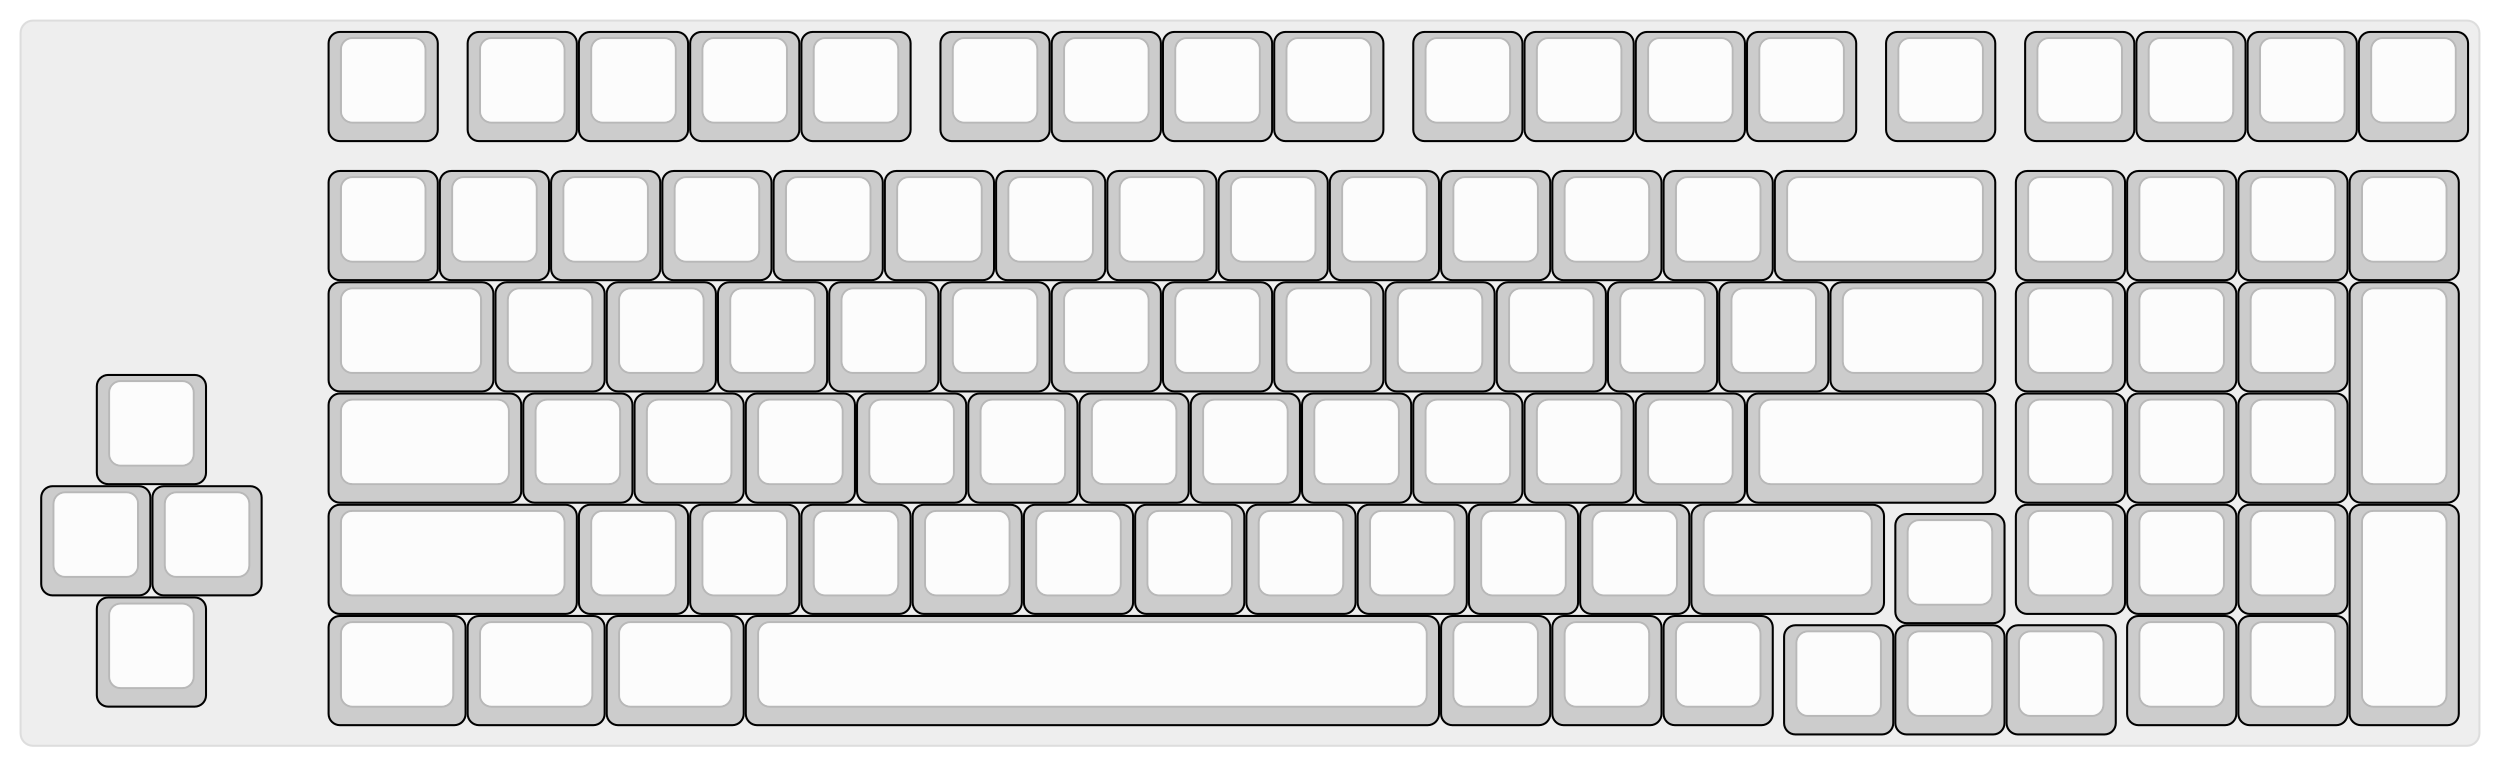
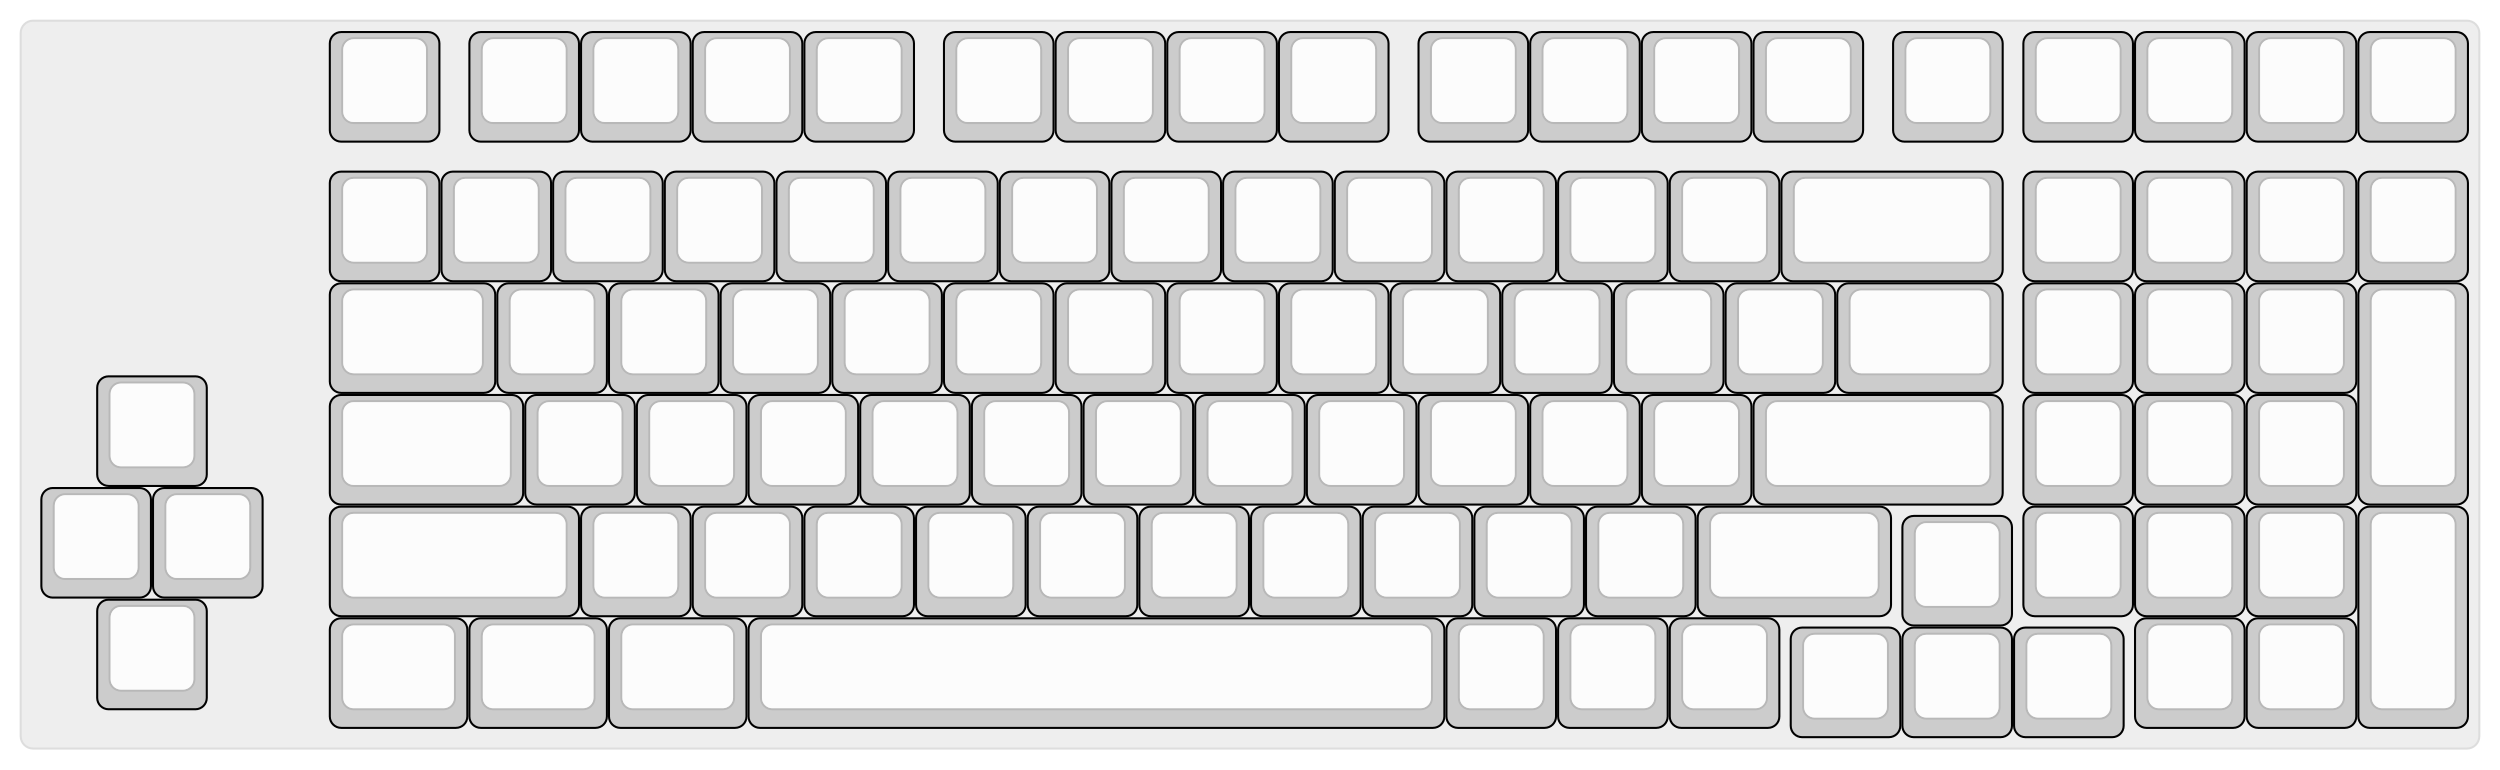
- <svg xmlns="http://www.w3.org/2000/svg" xmlns:xlink="http://www.w3.org/1999/xlink" width="1213.5px" height="371.998px" viewBox="0 0 1213.5 371.998">
+ <svg xmlns="http://www.w3.org/2000/svg" xmlns:xlink="http://www.w3.org/1999/xlink" width="1209.002px" height="371.998px" viewBox="0 0 1209.002 371.998">
  <style type="text/css">
    .keycap .border { stroke: black; stroke-width: 2; }
    .keycap .inner.border { stroke: rgba(0,0,0,.1); }
    </style>
  <defs>
    <linearGradient id="DCS">
      <stop offset="0%" stop-color="black" stop-opacity="0" />
      <stop offset="40%" stop-color="black" stop-opacity="0.1" />
      <stop offset="60%" stop-color="black" stop-opacity="0.1" />
      <stop offset="100%" stop-color="black" stop-opacity="0" />
    </linearGradient>
    <linearGradient id="SPACE" x1="0%" x2="0%" y1="0%" y2="100%">
      <stop offset="0%" stop-color="black" stop-opacity="0.1" />
      <stop offset="20%" stop-color="black" stop-opacity="0.0" />
      <stop offset="40%" stop-color="black" stop-opacity="0.0" />
      <stop offset="100%" stop-color="black" stop-opacity="0.1" />
    </linearGradient>
    <radialGradient id="DSA">
      <stop offset="0%" stop-color="black" stop-opacity="0.1" />
      <stop offset="10%" stop-color="black" stop-opacity="0.1" />
      <stop offset="100%" stop-color="black" stop-opacity="0" />
    </radialGradient>
    <radialGradient id="SA" xlink:href="#DSA" />
  </defs>
  <g transform="translate(10,10)">
-     <rect width="1193.5" height="351.998" stroke="#ddd" stroke-width="1" fill="#eeeeee" rx="6" />
+     <rect width="1189.002" height="351.998" stroke="#ddd" stroke-width="1" fill="#eeeeee" rx="6" />
    <g transform="translate(5,5)">
      <g class="  keycap">
        <rect x="145" y="1" width="52" height="52" rx="5" fill="#cccccc" class="outer border" />
        <rect x="145" y="1" width="52" height="52" rx="5" fill="#cccccc" />
        <rect x="151" y="4" width="40" height="40" rx="5" fill="#fcfcfc" class="inner border" />
        <rect x="151" y="4" width="40" height="40" rx="5" fill="#fcfcfc" />
      </g>
      <g class="  keycap">
        <rect x="212.5" y="1" width="52" height="52" rx="5" fill="#cccccc" class="outer border" />
        <rect x="212.5" y="1" width="52" height="52" rx="5" fill="#cccccc" />
        <rect x="218.5" y="4" width="40" height="40" rx="5" fill="#fcfcfc" class="inner border" />
        <rect x="218.5" y="4" width="40" height="40" rx="5" fill="#fcfcfc" />
      </g>
      <g class="  keycap">
        <rect x="266.5" y="1" width="52" height="52" rx="5" fill="#cccccc" class="outer border" />
        <rect x="266.5" y="1" width="52" height="52" rx="5" fill="#cccccc" />
        <rect x="272.5" y="4" width="40" height="40" rx="5" fill="#fcfcfc" class="inner border" />
        <rect x="272.5" y="4" width="40" height="40" rx="5" fill="#fcfcfc" />
      </g>
      <g class="  keycap">
        <rect x="320.5" y="1" width="52" height="52" rx="5" fill="#cccccc" class="outer border" />
        <rect x="320.5" y="1" width="52" height="52" rx="5" fill="#cccccc" />
        <rect x="326.5" y="4" width="40" height="40" rx="5" fill="#fcfcfc" class="inner border" />
        <rect x="326.5" y="4" width="40" height="40" rx="5" fill="#fcfcfc" />
      </g>
      <g class="  keycap">
        <rect x="374.5" y="1" width="52" height="52" rx="5" fill="#cccccc" class="outer border" />
        <rect x="374.5" y="1" width="52" height="52" rx="5" fill="#cccccc" />
        <rect x="380.5" y="4" width="40" height="40" rx="5" fill="#fcfcfc" class="inner border" />
        <rect x="380.5" y="4" width="40" height="40" rx="5" fill="#fcfcfc" />
      </g>
      <g class="  keycap">
        <rect x="442" y="1" width="52" height="52" rx="5" fill="#cccccc" class="outer border" />
        <rect x="442" y="1" width="52" height="52" rx="5" fill="#cccccc" />
        <rect x="448" y="4" width="40" height="40" rx="5" fill="#fcfcfc" class="inner border" />
        <rect x="448" y="4" width="40" height="40" rx="5" fill="#fcfcfc" />
      </g>
      <g class="  keycap">
        <rect x="496" y="1" width="52" height="52" rx="5" fill="#cccccc" class="outer border" />
        <rect x="496" y="1" width="52" height="52" rx="5" fill="#cccccc" />
        <rect x="502" y="4" width="40" height="40" rx="5" fill="#fcfcfc" class="inner border" />
        <rect x="502" y="4" width="40" height="40" rx="5" fill="#fcfcfc" />
      </g>
      <g class="  keycap">
        <rect x="550" y="1" width="52" height="52" rx="5" fill="#cccccc" class="outer border" />
        <rect x="550" y="1" width="52" height="52" rx="5" fill="#cccccc" />
        <rect x="556" y="4" width="40" height="40" rx="5" fill="#fcfcfc" class="inner border" />
        <rect x="556" y="4" width="40" height="40" rx="5" fill="#fcfcfc" />
      </g>
      <g class="  keycap">
        <rect x="604" y="1" width="52" height="52" rx="5" fill="#cccccc" class="outer border" />
        <rect x="604" y="1" width="52" height="52" rx="5" fill="#cccccc" />
        <rect x="610" y="4" width="40" height="40" rx="5" fill="#fcfcfc" class="inner border" />
        <rect x="610" y="4" width="40" height="40" rx="5" fill="#fcfcfc" />
      </g>
      <g class="  keycap">
        <rect x="671.5" y="1" width="52" height="52" rx="5" fill="#cccccc" class="outer border" />
        <rect x="671.5" y="1" width="52" height="52" rx="5" fill="#cccccc" />
        <rect x="677.5" y="4" width="40" height="40" rx="5" fill="#fcfcfc" class="inner border" />
        <rect x="677.5" y="4" width="40" height="40" rx="5" fill="#fcfcfc" />
      </g>
      <g class="  keycap">
        <rect x="725.5" y="1" width="52" height="52" rx="5" fill="#cccccc" class="outer border" />
        <rect x="725.5" y="1" width="52" height="52" rx="5" fill="#cccccc" />
        <rect x="731.5" y="4" width="40" height="40" rx="5" fill="#fcfcfc" class="inner border" />
        <rect x="731.5" y="4" width="40" height="40" rx="5" fill="#fcfcfc" />
      </g>
      <g class="  keycap">
        <rect x="779.5" y="1" width="52" height="52" rx="5" fill="#cccccc" class="outer border" />
        <rect x="779.5" y="1" width="52" height="52" rx="5" fill="#cccccc" />
        <rect x="785.5" y="4" width="40" height="40" rx="5" fill="#fcfcfc" class="inner border" />
        <rect x="785.5" y="4" width="40" height="40" rx="5" fill="#fcfcfc" />
      </g>
      <g class="  keycap">
        <rect x="833.5" y="1" width="52" height="52" rx="5" fill="#cccccc" class="outer border" />
        <rect x="833.5" y="1" width="52" height="52" rx="5" fill="#cccccc" />
        <rect x="839.5" y="4" width="40" height="40" rx="5" fill="#fcfcfc" class="inner border" />
        <rect x="839.5" y="4" width="40" height="40" rx="5" fill="#fcfcfc" />
      </g>
      <g class="  keycap">
        <rect x="901" y="1" width="52" height="52" rx="5" fill="#cccccc" class="outer border" />
        <rect x="901" y="1" width="52" height="52" rx="5" fill="#cccccc" />
        <rect x="907" y="4" width="40" height="40" rx="5" fill="#fcfcfc" class="inner border" />
        <rect x="907" y="4" width="40" height="40" rx="5" fill="#fcfcfc" />
      </g>
      <g class="  keycap">
-         <rect x="968.5" y="1" width="52" height="52" rx="5" fill="#cccccc" class="outer border" />
-         <rect x="968.5" y="1" width="52" height="52" rx="5" fill="#cccccc" />
-         <rect x="974.5" y="4" width="40" height="40" rx="5" fill="#fcfcfc" class="inner border" />
-         <rect x="974.5" y="4" width="40" height="40" rx="5" fill="#fcfcfc" />
-       </g>
-       <g class="  keycap">
-         <rect x="1022.5" y="1" width="52" height="52" rx="5" fill="#cccccc" class="outer border" />
-         <rect x="1022.5" y="1" width="52" height="52" rx="5" fill="#cccccc" />
-         <rect x="1028.5" y="4" width="40" height="40" rx="5" fill="#fcfcfc" class="inner border" />
-         <rect x="1028.5" y="4" width="40" height="40" rx="5" fill="#fcfcfc" />
-       </g>
-       <g class="  keycap">
-         <rect x="1076.5" y="1" width="52" height="52" rx="5" fill="#cccccc" class="outer border" />
-         <rect x="1076.5" y="1" width="52" height="52" rx="5" fill="#cccccc" />
-         <rect x="1082.5" y="4" width="40" height="40" rx="5" fill="#fcfcfc" class="inner border" />
-         <rect x="1082.5" y="4" width="40" height="40" rx="5" fill="#fcfcfc" />
-       </g>
-       <g class="  keycap">
-         <rect x="1130.5" y="1" width="52" height="52" rx="5" fill="#cccccc" class="outer border" />
-         <rect x="1130.5" y="1" width="52" height="52" rx="5" fill="#cccccc" />
-         <rect x="1136.5" y="4" width="40" height="40" rx="5" fill="#fcfcfc" class="inner border" />
-         <rect x="1136.5" y="4" width="40" height="40" rx="5" fill="#fcfcfc" />
+         <rect x="964.002" y="1" width="52" height="52" rx="5" fill="#cccccc" class="outer border" />
+         <rect x="964.002" y="1" width="52" height="52" rx="5" fill="#cccccc" />
+         <rect x="970.002" y="4" width="40" height="40" rx="5" fill="#fcfcfc" class="inner border" />
+         <rect x="970.002" y="4" width="40" height="40" rx="5" fill="#fcfcfc" />
+       </g>
+       <g class="  keycap">
+         <rect x="1018.002" y="1" width="52" height="52" rx="5" fill="#cccccc" class="outer border" />
+         <rect x="1018.002" y="1" width="52" height="52" rx="5" fill="#cccccc" />
+         <rect x="1024.002" y="4" width="40" height="40" rx="5" fill="#fcfcfc" class="inner border" />
+         <rect x="1024.002" y="4" width="40" height="40" rx="5" fill="#fcfcfc" />
+       </g>
+       <g class="  keycap">
+         <rect x="1072.002" y="1" width="52" height="52" rx="5" fill="#cccccc" class="outer border" />
+         <rect x="1072.002" y="1" width="52" height="52" rx="5" fill="#cccccc" />
+         <rect x="1078.002" y="4" width="40" height="40" rx="5" fill="#fcfcfc" class="inner border" />
+         <rect x="1078.002" y="4" width="40" height="40" rx="5" fill="#fcfcfc" />
+       </g>
+       <g class="  keycap">
+         <rect x="1126.002" y="1" width="52" height="52" rx="5" fill="#cccccc" class="outer border" />
+         <rect x="1126.002" y="1" width="52" height="52" rx="5" fill="#cccccc" />
+         <rect x="1132.002" y="4" width="40" height="40" rx="5" fill="#fcfcfc" class="inner border" />
+         <rect x="1132.002" y="4" width="40" height="40" rx="5" fill="#fcfcfc" />
      </g>
      <g class="  keycap">
        <rect x="145" y="68.5" width="52" height="52" rx="5" fill="#cccccc" class="outer border" />
        <rect x="145" y="68.5" width="52" height="52" rx="5" fill="#cccccc" />
        <rect x="151" y="71.5" width="40" height="40" rx="5" fill="#fcfcfc" class="inner border" />
        <rect x="151" y="71.5" width="40" height="40" rx="5" fill="#fcfcfc" />
      </g>
      <g class="  keycap">
        <rect x="199" y="68.5" width="52" height="52" rx="5" fill="#cccccc" class="outer border" />
        <rect x="199" y="68.5" width="52" height="52" rx="5" fill="#cccccc" />
        <rect x="205" y="71.5" width="40" height="40" rx="5" fill="#fcfcfc" class="inner border" />
        <rect x="205" y="71.5" width="40" height="40" rx="5" fill="#fcfcfc" />
      </g>
      <g class="  keycap">
        <rect x="253" y="68.5" width="52" height="52" rx="5" fill="#cccccc" class="outer border" />
        <rect x="253" y="68.5" width="52" height="52" rx="5" fill="#cccccc" />
        <rect x="259" y="71.5" width="40" height="40" rx="5" fill="#fcfcfc" class="inner border" />
        <rect x="259" y="71.5" width="40" height="40" rx="5" fill="#fcfcfc" />
      </g>
      <g class="  keycap">
        <rect x="307" y="68.5" width="52" height="52" rx="5" fill="#cccccc" class="outer border" />
        <rect x="307" y="68.5" width="52" height="52" rx="5" fill="#cccccc" />
        <rect x="313" y="71.5" width="40" height="40" rx="5" fill="#fcfcfc" class="inner border" />
        <rect x="313" y="71.5" width="40" height="40" rx="5" fill="#fcfcfc" />
      </g>
      <g class="  keycap">
        <rect x="361" y="68.5" width="52" height="52" rx="5" fill="#cccccc" class="outer border" />
        <rect x="361" y="68.5" width="52" height="52" rx="5" fill="#cccccc" />
        <rect x="367" y="71.5" width="40" height="40" rx="5" fill="#fcfcfc" class="inner border" />
        <rect x="367" y="71.5" width="40" height="40" rx="5" fill="#fcfcfc" />
      </g>
      <g class="  keycap">
        <rect x="415" y="68.5" width="52" height="52" rx="5" fill="#cccccc" class="outer border" />
        <rect x="415" y="68.5" width="52" height="52" rx="5" fill="#cccccc" />
        <rect x="421" y="71.5" width="40" height="40" rx="5" fill="#fcfcfc" class="inner border" />
        <rect x="421" y="71.5" width="40" height="40" rx="5" fill="#fcfcfc" />
      </g>
      <g class="  keycap">
        <rect x="469" y="68.5" width="52" height="52" rx="5" fill="#cccccc" class="outer border" />
        <rect x="469" y="68.5" width="52" height="52" rx="5" fill="#cccccc" />
        <rect x="475" y="71.5" width="40" height="40" rx="5" fill="#fcfcfc" class="inner border" />
        <rect x="475" y="71.5" width="40" height="40" rx="5" fill="#fcfcfc" />
      </g>
      <g class="  keycap">
        <rect x="523" y="68.5" width="52" height="52" rx="5" fill="#cccccc" class="outer border" />
        <rect x="523" y="68.5" width="52" height="52" rx="5" fill="#cccccc" />
        <rect x="529" y="71.5" width="40" height="40" rx="5" fill="#fcfcfc" class="inner border" />
        <rect x="529" y="71.5" width="40" height="40" rx="5" fill="#fcfcfc" />
      </g>
      <g class="  keycap">
        <rect x="577" y="68.5" width="52" height="52" rx="5" fill="#cccccc" class="outer border" />
        <rect x="577" y="68.5" width="52" height="52" rx="5" fill="#cccccc" />
        <rect x="583" y="71.5" width="40" height="40" rx="5" fill="#fcfcfc" class="inner border" />
        <rect x="583" y="71.5" width="40" height="40" rx="5" fill="#fcfcfc" />
      </g>
      <g class="  keycap">
        <rect x="631" y="68.5" width="52" height="52" rx="5" fill="#cccccc" class="outer border" />
        <rect x="631" y="68.5" width="52" height="52" rx="5" fill="#cccccc" />
        <rect x="637" y="71.5" width="40" height="40" rx="5" fill="#fcfcfc" class="inner border" />
        <rect x="637" y="71.5" width="40" height="40" rx="5" fill="#fcfcfc" />
      </g>
      <g class="  keycap">
        <rect x="685" y="68.5" width="52" height="52" rx="5" fill="#cccccc" class="outer border" />
        <rect x="685" y="68.5" width="52" height="52" rx="5" fill="#cccccc" />
        <rect x="691" y="71.5" width="40" height="40" rx="5" fill="#fcfcfc" class="inner border" />
        <rect x="691" y="71.5" width="40" height="40" rx="5" fill="#fcfcfc" />
      </g>
      <g class="  keycap">
        <rect x="739" y="68.5" width="52" height="52" rx="5" fill="#cccccc" class="outer border" />
        <rect x="739" y="68.5" width="52" height="52" rx="5" fill="#cccccc" />
        <rect x="745" y="71.5" width="40" height="40" rx="5" fill="#fcfcfc" class="inner border" />
        <rect x="745" y="71.5" width="40" height="40" rx="5" fill="#fcfcfc" />
      </g>
      <g class="  keycap">
        <rect x="793" y="68.5" width="52" height="52" rx="5" fill="#cccccc" class="outer border" />
        <rect x="793" y="68.5" width="52" height="52" rx="5" fill="#cccccc" />
        <rect x="799" y="71.5" width="40" height="40" rx="5" fill="#fcfcfc" class="inner border" />
        <rect x="799" y="71.5" width="40" height="40" rx="5" fill="#fcfcfc" />
      </g>
      <g class="  keycap">
        <rect x="847" y="68.5" width="106" height="52" rx="5" fill="#cccccc" class="outer border" />
        <rect x="847" y="68.5" width="106" height="52" rx="5" fill="#cccccc" />
        <rect x="853" y="71.5" width="94" height="40" rx="5" fill="#fcfcfc" class="inner border" />
        <rect x="853" y="71.5" width="94" height="40" rx="5" fill="#fcfcfc" />
      </g>
      <g class="  keycap">
        <rect x="964.002" y="68.5" width="52" height="52" rx="5" fill="#cccccc" class="outer border" />
        <rect x="964.002" y="68.5" width="52" height="52" rx="5" fill="#cccccc" />
        <rect x="970.002" y="71.5" width="40" height="40" rx="5" fill="#fcfcfc" class="inner border" />
        <rect x="970.002" y="71.5" width="40" height="40" rx="5" fill="#fcfcfc" />
      </g>
      <g class="  keycap">
        <rect x="1018.002" y="68.5" width="52" height="52" rx="5" fill="#cccccc" class="outer border" />
        <rect x="1018.002" y="68.5" width="52" height="52" rx="5" fill="#cccccc" />
        <rect x="1024.002" y="71.5" width="40" height="40" rx="5" fill="#fcfcfc" class="inner border" />
        <rect x="1024.002" y="71.5" width="40" height="40" rx="5" fill="#fcfcfc" />
      </g>
      <g class="  keycap">
        <rect x="1072.002" y="68.5" width="52" height="52" rx="5" fill="#cccccc" class="outer border" />
        <rect x="1072.002" y="68.5" width="52" height="52" rx="5" fill="#cccccc" />
        <rect x="1078.002" y="71.5" width="40" height="40" rx="5" fill="#fcfcfc" class="inner border" />
        <rect x="1078.002" y="71.5" width="40" height="40" rx="5" fill="#fcfcfc" />
      </g>
      <g class="  keycap">
        <rect x="1126.002" y="68.5" width="52" height="52" rx="5" fill="#cccccc" class="outer border" />
        <rect x="1126.002" y="68.5" width="52" height="52" rx="5" fill="#cccccc" />
        <rect x="1132.002" y="71.5" width="40" height="40" rx="5" fill="#fcfcfc" class="inner border" />
        <rect x="1132.002" y="71.5" width="40" height="40" rx="5" fill="#fcfcfc" />
      </g>
      <g class="  keycap">
        <rect x="145" y="122.5" width="79" height="52" rx="5" fill="#cccccc" class="outer border" />
        <rect x="145" y="122.5" width="79" height="52" rx="5" fill="#cccccc" />
        <rect x="151" y="125.5" width="67" height="40" rx="5" fill="#fcfcfc" class="inner border" />
        <rect x="151" y="125.5" width="67" height="40" rx="5" fill="#fcfcfc" />
      </g>
      <g class="  keycap">
        <rect x="226" y="122.5" width="52" height="52" rx="5" fill="#cccccc" class="outer border" />
        <rect x="226" y="122.5" width="52" height="52" rx="5" fill="#cccccc" />
        <rect x="232" y="125.5" width="40" height="40" rx="5" fill="#fcfcfc" class="inner border" />
        <rect x="232" y="125.5" width="40" height="40" rx="5" fill="#fcfcfc" />
      </g>
      <g class="  keycap">
        <rect x="280" y="122.5" width="52" height="52" rx="5" fill="#cccccc" class="outer border" />
        <rect x="280" y="122.5" width="52" height="52" rx="5" fill="#cccccc" />
        <rect x="286" y="125.5" width="40" height="40" rx="5" fill="#fcfcfc" class="inner border" />
        <rect x="286" y="125.5" width="40" height="40" rx="5" fill="#fcfcfc" />
      </g>
      <g class="  keycap">
        <rect x="334" y="122.5" width="52" height="52" rx="5" fill="#cccccc" class="outer border" />
        <rect x="334" y="122.5" width="52" height="52" rx="5" fill="#cccccc" />
        <rect x="340" y="125.5" width="40" height="40" rx="5" fill="#fcfcfc" class="inner border" />
        <rect x="340" y="125.5" width="40" height="40" rx="5" fill="#fcfcfc" />
      </g>
      <g class="  keycap">
        <rect x="388" y="122.5" width="52" height="52" rx="5" fill="#cccccc" class="outer border" />
        <rect x="388" y="122.5" width="52" height="52" rx="5" fill="#cccccc" />
        <rect x="394" y="125.5" width="40" height="40" rx="5" fill="#fcfcfc" class="inner border" />
        <rect x="394" y="125.5" width="40" height="40" rx="5" fill="#fcfcfc" />
      </g>
      <g class="  keycap">
        <rect x="442" y="122.5" width="52" height="52" rx="5" fill="#cccccc" class="outer border" />
        <rect x="442" y="122.5" width="52" height="52" rx="5" fill="#cccccc" />
        <rect x="448" y="125.5" width="40" height="40" rx="5" fill="#fcfcfc" class="inner border" />
        <rect x="448" y="125.5" width="40" height="40" rx="5" fill="#fcfcfc" />
      </g>
      <g class="  keycap">
        <rect x="496" y="122.5" width="52" height="52" rx="5" fill="#cccccc" class="outer border" />
        <rect x="496" y="122.5" width="52" height="52" rx="5" fill="#cccccc" />
        <rect x="502" y="125.5" width="40" height="40" rx="5" fill="#fcfcfc" class="inner border" />
        <rect x="502" y="125.5" width="40" height="40" rx="5" fill="#fcfcfc" />
      </g>
      <g class="  keycap">
        <rect x="550" y="122.5" width="52" height="52" rx="5" fill="#cccccc" class="outer border" />
        <rect x="550" y="122.5" width="52" height="52" rx="5" fill="#cccccc" />
        <rect x="556" y="125.5" width="40" height="40" rx="5" fill="#fcfcfc" class="inner border" />
        <rect x="556" y="125.5" width="40" height="40" rx="5" fill="#fcfcfc" />
      </g>
      <g class="  keycap">
        <rect x="604" y="122.5" width="52" height="52" rx="5" fill="#cccccc" class="outer border" />
        <rect x="604" y="122.5" width="52" height="52" rx="5" fill="#cccccc" />
        <rect x="610" y="125.5" width="40" height="40" rx="5" fill="#fcfcfc" class="inner border" />
        <rect x="610" y="125.5" width="40" height="40" rx="5" fill="#fcfcfc" />
      </g>
      <g class="  keycap">
        <rect x="658" y="122.5" width="52" height="52" rx="5" fill="#cccccc" class="outer border" />
        <rect x="658" y="122.5" width="52" height="52" rx="5" fill="#cccccc" />
        <rect x="664" y="125.5" width="40" height="40" rx="5" fill="#fcfcfc" class="inner border" />
        <rect x="664" y="125.5" width="40" height="40" rx="5" fill="#fcfcfc" />
      </g>
      <g class="  keycap">
        <rect x="712" y="122.5" width="52" height="52" rx="5" fill="#cccccc" class="outer border" />
        <rect x="712" y="122.5" width="52" height="52" rx="5" fill="#cccccc" />
        <rect x="718" y="125.5" width="40" height="40" rx="5" fill="#fcfcfc" class="inner border" />
        <rect x="718" y="125.5" width="40" height="40" rx="5" fill="#fcfcfc" />
      </g>
      <g class="  keycap">
        <rect x="766" y="122.5" width="52" height="52" rx="5" fill="#cccccc" class="outer border" />
        <rect x="766" y="122.5" width="52" height="52" rx="5" fill="#cccccc" />
        <rect x="772" y="125.5" width="40" height="40" rx="5" fill="#fcfcfc" class="inner border" />
        <rect x="772" y="125.5" width="40" height="40" rx="5" fill="#fcfcfc" />
      </g>
      <g class="  keycap">
        <rect x="820" y="122.5" width="52" height="52" rx="5" fill="#cccccc" class="outer border" />
        <rect x="820" y="122.5" width="52" height="52" rx="5" fill="#cccccc" />
        <rect x="826" y="125.5" width="40" height="40" rx="5" fill="#fcfcfc" class="inner border" />
        <rect x="826" y="125.5" width="40" height="40" rx="5" fill="#fcfcfc" />
      </g>
      <g class="  keycap">
        <rect x="874" y="122.5" width="79" height="52" rx="5" fill="#cccccc" class="outer border" />
        <rect x="874" y="122.5" width="79" height="52" rx="5" fill="#cccccc" />
        <rect x="880" y="125.5" width="67" height="40" rx="5" fill="#fcfcfc" class="inner border" />
        <rect x="880" y="125.5" width="67" height="40" rx="5" fill="#fcfcfc" />
      </g>
      <g class="  keycap">
        <rect x="964.002" y="122.5" width="52" height="52" rx="5" fill="#cccccc" class="outer border" />
        <rect x="964.002" y="122.5" width="52" height="52" rx="5" fill="#cccccc" />
        <rect x="970.002" y="125.5" width="40" height="40" rx="5" fill="#fcfcfc" class="inner border" />
        <rect x="970.002" y="125.5" width="40" height="40" rx="5" fill="#fcfcfc" />
      </g>
      <g class="  keycap">
        <rect x="1018.002" y="122.5" width="52" height="52" rx="5" fill="#cccccc" class="outer border" />
        <rect x="1018.002" y="122.5" width="52" height="52" rx="5" fill="#cccccc" />
        <rect x="1024.002" y="125.5" width="40" height="40" rx="5" fill="#fcfcfc" class="inner border" />
        <rect x="1024.002" y="125.5" width="40" height="40" rx="5" fill="#fcfcfc" />
      </g>
      <g class="  keycap">
        <rect x="1072.002" y="122.5" width="52" height="52" rx="5" fill="#cccccc" class="outer border" />
        <rect x="1072.002" y="122.5" width="52" height="52" rx="5" fill="#cccccc" />
        <rect x="1078.002" y="125.5" width="40" height="40" rx="5" fill="#fcfcfc" class="inner border" />
        <rect x="1078.002" y="125.5" width="40" height="40" rx="5" fill="#fcfcfc" />
      </g>
      <g class="  keycap">
        <rect x="1126.002" y="122.5" width="52" height="106" rx="5" fill="#cccccc" class="outer border" />
        <rect x="1126.002" y="122.5" width="52" height="106" rx="5" fill="#cccccc" />
        <rect x="1132.002" y="125.5" width="40" height="94" rx="5" fill="#fcfcfc" class="inner border" />
        <rect x="1132.002" y="125.5" width="40" height="94" rx="5" fill="#fcfcfc" />
      </g>
      <g class="  keycap">
        <rect x="32.5" y="167.5" width="52" height="52" rx="5" fill="#cccccc" class="outer border" />
        <rect x="32.5" y="167.5" width="52" height="52" rx="5" fill="#cccccc" />
        <rect x="38.5" y="170.5" width="40" height="40" rx="5" fill="#fcfcfc" class="inner border" />
        <rect x="38.5" y="170.5" width="40" height="40" rx="5" fill="#fcfcfc" />
      </g>
      <g class="  keycap">
        <rect x="145" y="176.5" width="92.5" height="52" rx="5" fill="#cccccc" class="outer border" />
        <rect x="145" y="176.5" width="92.5" height="52" rx="5" fill="#cccccc" />
        <rect x="151" y="179.5" width="80.5" height="40" rx="5" fill="#fcfcfc" class="inner border" />
        <rect x="151" y="179.5" width="80.5" height="40" rx="5" fill="#fcfcfc" />
      </g>
      <g class="  keycap">
        <rect x="239.5" y="176.5" width="52" height="52" rx="5" fill="#cccccc" class="outer border" />
        <rect x="239.5" y="176.5" width="52" height="52" rx="5" fill="#cccccc" />
        <rect x="245.5" y="179.5" width="40" height="40" rx="5" fill="#fcfcfc" class="inner border" />
        <rect x="245.5" y="179.5" width="40" height="40" rx="5" fill="#fcfcfc" />
      </g>
      <g class="  keycap">
        <rect x="293.5" y="176.5" width="52" height="52" rx="5" fill="#cccccc" class="outer border" />
        <rect x="293.5" y="176.5" width="52" height="52" rx="5" fill="#cccccc" />
        <rect x="299.5" y="179.5" width="40" height="40" rx="5" fill="#fcfcfc" class="inner border" />
        <rect x="299.5" y="179.5" width="40" height="40" rx="5" fill="#fcfcfc" />
      </g>
      <g class="  keycap">
        <rect x="347.5" y="176.5" width="52" height="52" rx="5" fill="#cccccc" class="outer border" />
        <rect x="347.5" y="176.5" width="52" height="52" rx="5" fill="#cccccc" />
        <rect x="353.5" y="179.5" width="40" height="40" rx="5" fill="#fcfcfc" class="inner border" />
        <rect x="353.5" y="179.5" width="40" height="40" rx="5" fill="#fcfcfc" />
      </g>
      <g class="  keycap">
        <rect x="401.5" y="176.5" width="52" height="52" rx="5" fill="#cccccc" class="outer border" />
        <rect x="401.5" y="176.5" width="52" height="52" rx="5" fill="#cccccc" />
        <rect x="407.5" y="179.5" width="40" height="40" rx="5" fill="#fcfcfc" class="inner border" />
        <rect x="407.5" y="179.5" width="40" height="40" rx="5" fill="#fcfcfc" />
      </g>
      <g class="  keycap">
        <rect x="455.5" y="176.5" width="52" height="52" rx="5" fill="#cccccc" class="outer border" />
        <rect x="455.5" y="176.5" width="52" height="52" rx="5" fill="#cccccc" />
        <rect x="461.5" y="179.5" width="40" height="40" rx="5" fill="#fcfcfc" class="inner border" />
        <rect x="461.5" y="179.5" width="40" height="40" rx="5" fill="#fcfcfc" />
      </g>
      <g class="  keycap">
        <rect x="509.5" y="176.5" width="52" height="52" rx="5" fill="#cccccc" class="outer border" />
        <rect x="509.5" y="176.5" width="52" height="52" rx="5" fill="#cccccc" />
        <rect x="515.5" y="179.5" width="40" height="40" rx="5" fill="#fcfcfc" class="inner border" />
        <rect x="515.5" y="179.5" width="40" height="40" rx="5" fill="#fcfcfc" />
      </g>
      <g class="  keycap">
        <rect x="563.5" y="176.5" width="52" height="52" rx="5" fill="#cccccc" class="outer border" />
        <rect x="563.5" y="176.5" width="52" height="52" rx="5" fill="#cccccc" />
        <rect x="569.5" y="179.5" width="40" height="40" rx="5" fill="#fcfcfc" class="inner border" />
        <rect x="569.5" y="179.5" width="40" height="40" rx="5" fill="#fcfcfc" />
      </g>
      <g class="  keycap">
        <rect x="617.5" y="176.5" width="52" height="52" rx="5" fill="#cccccc" class="outer border" />
        <rect x="617.5" y="176.5" width="52" height="52" rx="5" fill="#cccccc" />
        <rect x="623.5" y="179.5" width="40" height="40" rx="5" fill="#fcfcfc" class="inner border" />
        <rect x="623.5" y="179.5" width="40" height="40" rx="5" fill="#fcfcfc" />
      </g>
      <g class="  keycap">
        <rect x="671.5" y="176.5" width="52" height="52" rx="5" fill="#cccccc" class="outer border" />
        <rect x="671.5" y="176.5" width="52" height="52" rx="5" fill="#cccccc" />
        <rect x="677.5" y="179.5" width="40" height="40" rx="5" fill="#fcfcfc" class="inner border" />
        <rect x="677.5" y="179.5" width="40" height="40" rx="5" fill="#fcfcfc" />
      </g>
      <g class="  keycap">
        <rect x="725.5" y="176.5" width="52" height="52" rx="5" fill="#cccccc" class="outer border" />
        <rect x="725.5" y="176.5" width="52" height="52" rx="5" fill="#cccccc" />
        <rect x="731.5" y="179.5" width="40" height="40" rx="5" fill="#fcfcfc" class="inner border" />
        <rect x="731.5" y="179.5" width="40" height="40" rx="5" fill="#fcfcfc" />
      </g>
      <g class="  keycap">
        <rect x="779.5" y="176.5" width="52" height="52" rx="5" fill="#cccccc" class="outer border" />
        <rect x="779.5" y="176.5" width="52" height="52" rx="5" fill="#cccccc" />
        <rect x="785.5" y="179.5" width="40" height="40" rx="5" fill="#fcfcfc" class="inner border" />
        <rect x="785.5" y="179.5" width="40" height="40" rx="5" fill="#fcfcfc" />
      </g>
      <g class="  keycap">
        <rect x="833.5" y="176.5" width="119.5" height="52" rx="5" fill="#cccccc" class="outer border" />
        <rect x="833.5" y="176.5" width="119.5" height="52" rx="5" fill="#cccccc" />
        <rect x="839.5" y="179.5" width="107.5" height="40" rx="5" fill="#fcfcfc" class="inner border" />
        <rect x="839.5" y="179.5" width="107.5" height="40" rx="5" fill="#fcfcfc" />
      </g>
      <g class="  keycap">
        <rect x="964.002" y="176.5" width="52" height="52" rx="5" fill="#cccccc" class="outer border" />
        <rect x="964.002" y="176.5" width="52" height="52" rx="5" fill="#cccccc" />
        <rect x="970.002" y="179.5" width="40" height="40" rx="5" fill="#fcfcfc" class="inner border" />
        <rect x="970.002" y="179.5" width="40" height="40" rx="5" fill="#fcfcfc" />
      </g>
      <g class="  keycap">
        <rect x="1018.002" y="176.5" width="52" height="52" rx="5" fill="#cccccc" class="outer border" />
        <rect x="1018.002" y="176.5" width="52" height="52" rx="5" fill="#cccccc" />
        <rect x="1024.002" y="179.5" width="40" height="40" rx="5" fill="#fcfcfc" class="inner border" />
        <rect x="1024.002" y="179.5" width="40" height="40" rx="5" fill="#fcfcfc" />
      </g>
      <g class="  keycap">
        <rect x="1072.002" y="176.5" width="52" height="52" rx="5" fill="#cccccc" class="outer border" />
        <rect x="1072.002" y="176.5" width="52" height="52" rx="5" fill="#cccccc" />
        <rect x="1078.002" y="179.5" width="40" height="40" rx="5" fill="#fcfcfc" class="inner border" />
        <rect x="1078.002" y="179.5" width="40" height="40" rx="5" fill="#fcfcfc" />
      </g>
      <g class="  keycap">
        <rect x="5.5" y="221.5" width="52" height="52" rx="5" fill="#cccccc" class="outer border" />
        <rect x="5.5" y="221.5" width="52" height="52" rx="5" fill="#cccccc" />
        <rect x="11.5" y="224.5" width="40" height="40" rx="5" fill="#fcfcfc" class="inner border" />
        <rect x="11.5" y="224.5" width="40" height="40" rx="5" fill="#fcfcfc" />
      </g>
      <g class="  keycap">
        <rect x="59.5" y="221.5" width="52" height="52" rx="5" fill="#cccccc" class="outer border" />
        <rect x="59.5" y="221.5" width="52" height="52" rx="5" fill="#cccccc" />
        <rect x="65.5" y="224.5" width="40" height="40" rx="5" fill="#fcfcfc" class="inner border" />
        <rect x="65.5" y="224.5" width="40" height="40" rx="5" fill="#fcfcfc" />
      </g>
      <g class="  keycap">
        <rect x="145" y="230.5" width="119.5" height="52" rx="5" fill="#cccccc" class="outer border" />
        <rect x="145" y="230.5" width="119.5" height="52" rx="5" fill="#cccccc" />
        <rect x="151" y="233.5" width="107.5" height="40" rx="5" fill="#fcfcfc" class="inner border" />
        <rect x="151" y="233.5" width="107.5" height="40" rx="5" fill="#fcfcfc" />
      </g>
      <g class="  keycap">
        <rect x="266.5" y="230.5" width="52" height="52" rx="5" fill="#cccccc" class="outer border" />
        <rect x="266.5" y="230.5" width="52" height="52" rx="5" fill="#cccccc" />
        <rect x="272.5" y="233.5" width="40" height="40" rx="5" fill="#fcfcfc" class="inner border" />
        <rect x="272.5" y="233.5" width="40" height="40" rx="5" fill="#fcfcfc" />
      </g>
      <g class="  keycap">
        <rect x="320.5" y="230.5" width="52" height="52" rx="5" fill="#cccccc" class="outer border" />
        <rect x="320.5" y="230.5" width="52" height="52" rx="5" fill="#cccccc" />
        <rect x="326.5" y="233.5" width="40" height="40" rx="5" fill="#fcfcfc" class="inner border" />
        <rect x="326.5" y="233.5" width="40" height="40" rx="5" fill="#fcfcfc" />
      </g>
      <g class="  keycap">
        <rect x="374.5" y="230.5" width="52" height="52" rx="5" fill="#cccccc" class="outer border" />
        <rect x="374.5" y="230.5" width="52" height="52" rx="5" fill="#cccccc" />
        <rect x="380.5" y="233.5" width="40" height="40" rx="5" fill="#fcfcfc" class="inner border" />
        <rect x="380.5" y="233.5" width="40" height="40" rx="5" fill="#fcfcfc" />
      </g>
      <g class="  keycap">
        <rect x="428.5" y="230.5" width="52" height="52" rx="5" fill="#cccccc" class="outer border" />
        <rect x="428.5" y="230.5" width="52" height="52" rx="5" fill="#cccccc" />
        <rect x="434.5" y="233.5" width="40" height="40" rx="5" fill="#fcfcfc" class="inner border" />
        <rect x="434.5" y="233.5" width="40" height="40" rx="5" fill="#fcfcfc" />
      </g>
      <g class="  keycap">
        <rect x="482.5" y="230.5" width="52" height="52" rx="5" fill="#cccccc" class="outer border" />
        <rect x="482.5" y="230.5" width="52" height="52" rx="5" fill="#cccccc" />
        <rect x="488.5" y="233.5" width="40" height="40" rx="5" fill="#fcfcfc" class="inner border" />
        <rect x="488.5" y="233.5" width="40" height="40" rx="5" fill="#fcfcfc" />
      </g>
      <g class="  keycap">
        <rect x="536.5" y="230.5" width="52" height="52" rx="5" fill="#cccccc" class="outer border" />
        <rect x="536.5" y="230.5" width="52" height="52" rx="5" fill="#cccccc" />
        <rect x="542.5" y="233.5" width="40" height="40" rx="5" fill="#fcfcfc" class="inner border" />
        <rect x="542.5" y="233.5" width="40" height="40" rx="5" fill="#fcfcfc" />
      </g>
      <g class="  keycap">
        <rect x="590.5" y="230.5" width="52" height="52" rx="5" fill="#cccccc" class="outer border" />
        <rect x="590.5" y="230.5" width="52" height="52" rx="5" fill="#cccccc" />
        <rect x="596.5" y="233.5" width="40" height="40" rx="5" fill="#fcfcfc" class="inner border" />
        <rect x="596.5" y="233.5" width="40" height="40" rx="5" fill="#fcfcfc" />
      </g>
      <g class="  keycap">
        <rect x="644.5" y="230.5" width="52" height="52" rx="5" fill="#cccccc" class="outer border" />
        <rect x="644.5" y="230.5" width="52" height="52" rx="5" fill="#cccccc" />
        <rect x="650.5" y="233.5" width="40" height="40" rx="5" fill="#fcfcfc" class="inner border" />
        <rect x="650.5" y="233.5" width="40" height="40" rx="5" fill="#fcfcfc" />
      </g>
      <g class="  keycap">
        <rect x="698.5" y="230.5" width="52" height="52" rx="5" fill="#cccccc" class="outer border" />
        <rect x="698.5" y="230.5" width="52" height="52" rx="5" fill="#cccccc" />
        <rect x="704.5" y="233.5" width="40" height="40" rx="5" fill="#fcfcfc" class="inner border" />
        <rect x="704.5" y="233.5" width="40" height="40" rx="5" fill="#fcfcfc" />
      </g>
      <g class="  keycap">
        <rect x="752.5" y="230.5" width="52" height="52" rx="5" fill="#cccccc" class="outer border" />
        <rect x="752.5" y="230.5" width="52" height="52" rx="5" fill="#cccccc" />
        <rect x="758.5" y="233.5" width="40" height="40" rx="5" fill="#fcfcfc" class="inner border" />
        <rect x="758.5" y="233.5" width="40" height="40" rx="5" fill="#fcfcfc" />
      </g>
      <g class="  keycap">
        <rect x="806.5" y="230.5" width="92.5" height="52" rx="5" fill="#cccccc" class="outer border" />
        <rect x="806.5" y="230.5" width="92.5" height="52" rx="5" fill="#cccccc" />
        <rect x="812.5" y="233.5" width="80.5" height="40" rx="5" fill="#fcfcfc" class="inner border" />
        <rect x="812.5" y="233.5" width="80.5" height="40" rx="5" fill="#fcfcfc" />
      </g>
      <g class="  keycap">
        <rect x="964.002" y="230.5" width="52" height="52" rx="5" fill="#cccccc" class="outer border" />
        <rect x="964.002" y="230.5" width="52" height="52" rx="5" fill="#cccccc" />
        <rect x="970.002" y="233.5" width="40" height="40" rx="5" fill="#fcfcfc" class="inner border" />
        <rect x="970.002" y="233.5" width="40" height="40" rx="5" fill="#fcfcfc" />
      </g>
      <g class="  keycap">
        <rect x="1018.002" y="230.5" width="52" height="52" rx="5" fill="#cccccc" class="outer border" />
        <rect x="1018.002" y="230.5" width="52" height="52" rx="5" fill="#cccccc" />
        <rect x="1024.002" y="233.5" width="40" height="40" rx="5" fill="#fcfcfc" class="inner border" />
        <rect x="1024.002" y="233.5" width="40" height="40" rx="5" fill="#fcfcfc" />
      </g>
      <g class="  keycap">
        <rect x="1072.002" y="230.5" width="52" height="52" rx="5" fill="#cccccc" class="outer border" />
        <rect x="1072.002" y="230.5" width="52" height="52" rx="5" fill="#cccccc" />
        <rect x="1078.002" y="233.5" width="40" height="40" rx="5" fill="#fcfcfc" class="inner border" />
        <rect x="1078.002" y="233.5" width="40" height="40" rx="5" fill="#fcfcfc" />
      </g>
      <g class="  keycap">
        <rect x="1126.002" y="230.5" width="52" height="106" rx="5" fill="#cccccc" class="outer border" />
        <rect x="1126.002" y="230.5" width="52" height="106" rx="5" fill="#cccccc" />
        <rect x="1132.002" y="233.5" width="40" height="94" rx="5" fill="#fcfcfc" class="inner border" />
        <rect x="1132.002" y="233.5" width="40" height="94" rx="5" fill="#fcfcfc" />
      </g>
      <g class="  keycap">
        <rect x="905.498" y="234.998" width="52" height="52" rx="5" fill="#cccccc" class="outer border" />
        <rect x="905.498" y="234.998" width="52" height="52" rx="5" fill="#cccccc" />
        <rect x="911.498" y="237.998" width="40" height="40" rx="5" fill="#fcfcfc" class="inner border" />
        <rect x="911.498" y="237.998" width="40" height="40" rx="5" fill="#fcfcfc" />
      </g>
      <g class="  keycap">
        <rect x="32.5" y="275.5" width="52" height="52" rx="5" fill="#cccccc" class="outer border" />
        <rect x="32.5" y="275.5" width="52" height="52" rx="5" fill="#cccccc" />
        <rect x="38.5" y="278.5" width="40" height="40" rx="5" fill="#fcfcfc" class="inner border" />
        <rect x="38.5" y="278.5" width="40" height="40" rx="5" fill="#fcfcfc" />
      </g>
      <g class="  keycap">
        <rect x="145" y="284.5" width="65.5" height="52" rx="5" fill="#cccccc" class="outer border" />
        <rect x="145" y="284.5" width="65.5" height="52" rx="5" fill="#cccccc" />
        <rect x="151" y="287.5" width="53.5" height="40" rx="5" fill="#fcfcfc" class="inner border" />
        <rect x="151" y="287.5" width="53.5" height="40" rx="5" fill="#fcfcfc" />
      </g>
      <g class="  keycap">
        <rect x="212.5" y="284.5" width="65.5" height="52" rx="5" fill="#cccccc" class="outer border" />
        <rect x="212.5" y="284.5" width="65.5" height="52" rx="5" fill="#cccccc" />
        <rect x="218.5" y="287.5" width="53.5" height="40" rx="5" fill="#fcfcfc" class="inner border" />
        <rect x="218.5" y="287.5" width="53.5" height="40" rx="5" fill="#fcfcfc" />
      </g>
      <g class="  keycap">
        <rect x="280" y="284.5" width="65.5" height="52" rx="5" fill="#cccccc" class="outer border" />
        <rect x="280" y="284.5" width="65.5" height="52" rx="5" fill="#cccccc" />
        <rect x="286" y="287.5" width="53.5" height="40" rx="5" fill="#fcfcfc" class="inner border" />
        <rect x="286" y="287.5" width="53.5" height="40" rx="5" fill="#fcfcfc" />
      </g>
      <g class="  keycap">
        <rect x="347.5" y="284.5" width="335.5" height="52" rx="5" fill="#cccccc" class="outer border" />
        <rect x="347.5" y="284.5" width="335.5" height="52" rx="5" fill="#cccccc" />
        <rect x="353.5" y="287.5" width="323.5" height="40" rx="5" fill="#fcfcfc" class="inner border" />
        <rect x="353.5" y="287.5" width="323.5" height="40" rx="5" fill="#fcfcfc" />
      </g>
      <g class="  keycap">
        <rect x="685" y="284.5" width="52" height="52" rx="5" fill="#cccccc" class="outer border" />
        <rect x="685" y="284.5" width="52" height="52" rx="5" fill="#cccccc" />
        <rect x="691" y="287.5" width="40" height="40" rx="5" fill="#fcfcfc" class="inner border" />
        <rect x="691" y="287.5" width="40" height="40" rx="5" fill="#fcfcfc" />
      </g>
      <g class="  keycap">
        <rect x="739" y="284.5" width="52" height="52" rx="5" fill="#cccccc" class="outer border" />
        <rect x="739" y="284.5" width="52" height="52" rx="5" fill="#cccccc" />
        <rect x="745" y="287.5" width="40" height="40" rx="5" fill="#fcfcfc" class="inner border" />
        <rect x="745" y="287.5" width="40" height="40" rx="5" fill="#fcfcfc" />
      </g>
      <g class="  keycap">
        <rect x="793" y="284.5" width="52" height="52" rx="5" fill="#cccccc" class="outer border" />
        <rect x="793" y="284.5" width="52" height="52" rx="5" fill="#cccccc" />
        <rect x="799" y="287.5" width="40" height="40" rx="5" fill="#fcfcfc" class="inner border" />
        <rect x="799" y="287.5" width="40" height="40" rx="5" fill="#fcfcfc" />
      </g>
      <g class="  keycap">
        <rect x="1018.002" y="284.5" width="52" height="52" rx="5" fill="#cccccc" class="outer border" />
        <rect x="1018.002" y="284.5" width="52" height="52" rx="5" fill="#cccccc" />
        <rect x="1024.002" y="287.5" width="40" height="40" rx="5" fill="#fcfcfc" class="inner border" />
        <rect x="1024.002" y="287.5" width="40" height="40" rx="5" fill="#fcfcfc" />
      </g>
      <g class="  keycap">
        <rect x="1072.002" y="284.5" width="52" height="52" rx="5" fill="#cccccc" class="outer border" />
        <rect x="1072.002" y="284.5" width="52" height="52" rx="5" fill="#cccccc" />
        <rect x="1078.002" y="287.5" width="40" height="40" rx="5" fill="#fcfcfc" class="inner border" />
        <rect x="1078.002" y="287.5" width="40" height="40" rx="5" fill="#fcfcfc" />
      </g>
      <g class="  keycap">
        <rect x="851.498" y="288.998" width="52" height="52" rx="5" fill="#cccccc" class="outer border" />
        <rect x="851.498" y="288.998" width="52" height="52" rx="5" fill="#cccccc" />
        <rect x="857.498" y="291.998" width="40" height="40" rx="5" fill="#fcfcfc" class="inner border" />
        <rect x="857.498" y="291.998" width="40" height="40" rx="5" fill="#fcfcfc" />
      </g>
      <g class="  keycap">
        <rect x="905.498" y="288.998" width="52" height="52" rx="5" fill="#cccccc" class="outer border" />
        <rect x="905.498" y="288.998" width="52" height="52" rx="5" fill="#cccccc" />
        <rect x="911.498" y="291.998" width="40" height="40" rx="5" fill="#fcfcfc" class="inner border" />
        <rect x="911.498" y="291.998" width="40" height="40" rx="5" fill="#fcfcfc" />
      </g>
      <g class="  keycap">
        <rect x="959.498" y="288.998" width="52" height="52" rx="5" fill="#cccccc" class="outer border" />
        <rect x="959.498" y="288.998" width="52" height="52" rx="5" fill="#cccccc" />
        <rect x="965.498" y="291.998" width="40" height="40" rx="5" fill="#fcfcfc" class="inner border" />
        <rect x="965.498" y="291.998" width="40" height="40" rx="5" fill="#fcfcfc" />
      </g>
    </g>
  </g>
</svg>
